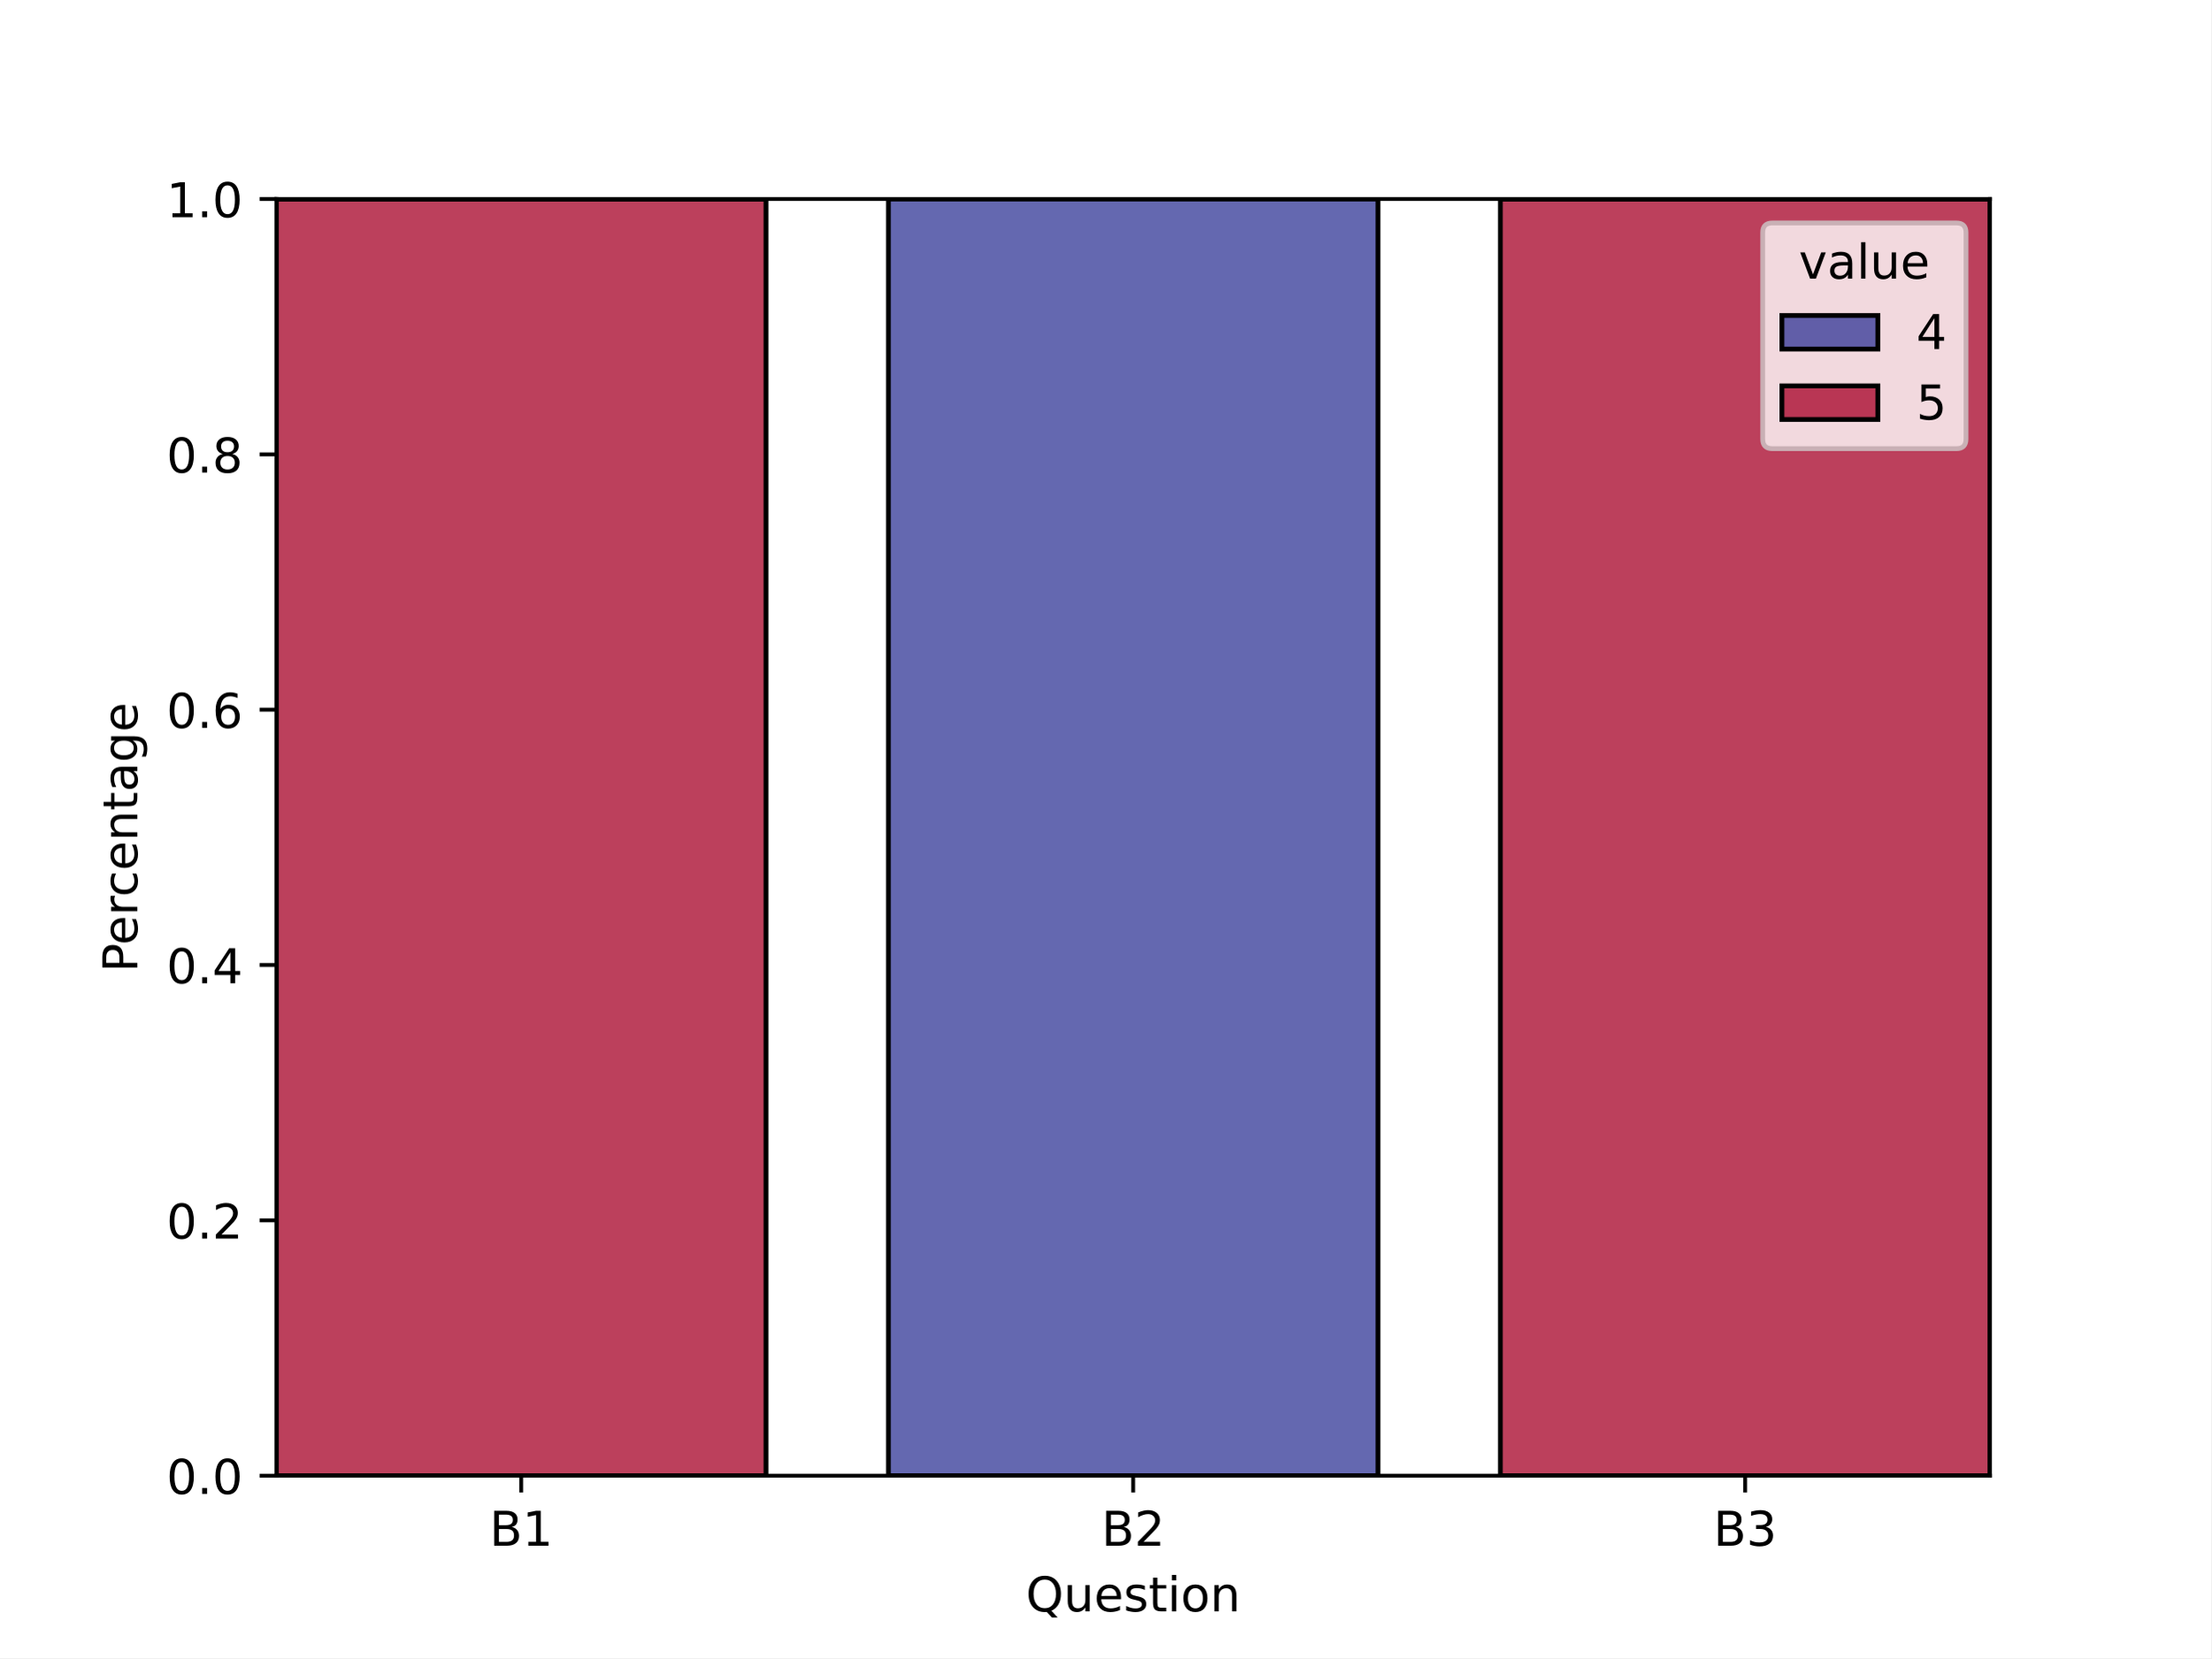
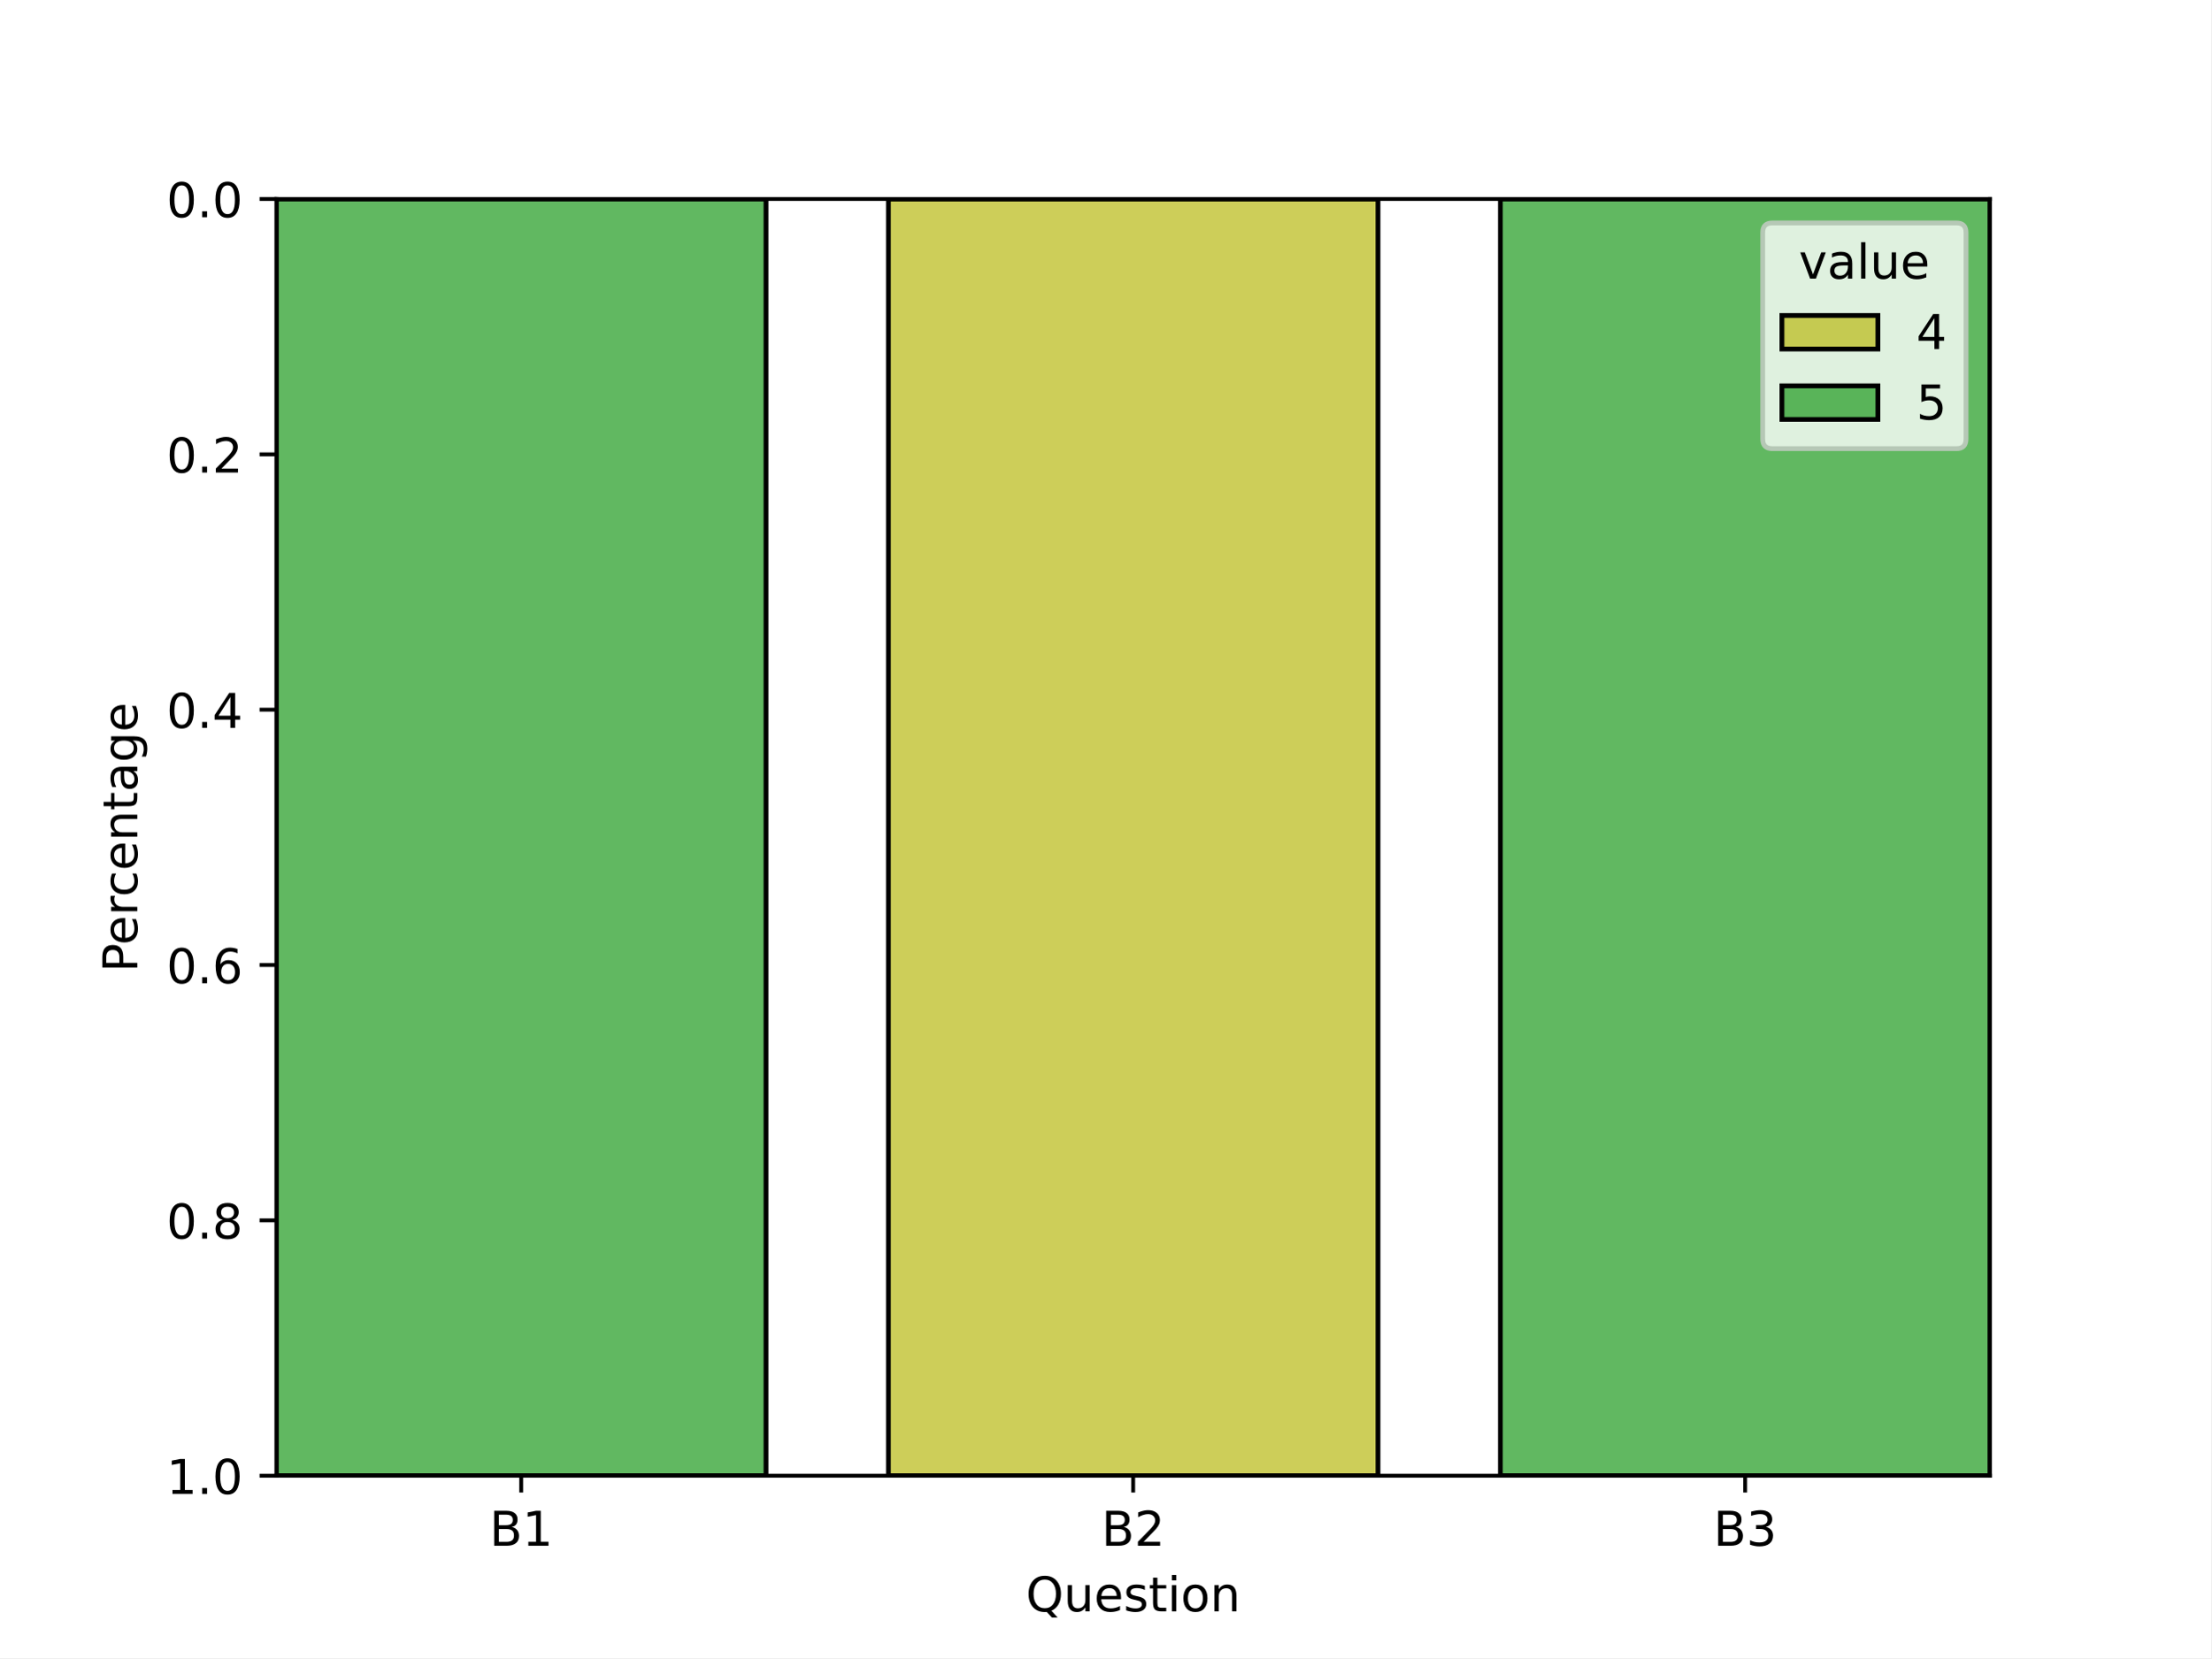
<svg xmlns="http://www.w3.org/2000/svg" xmlns:xlink="http://www.w3.org/1999/xlink" width="460.8pt" height="345.6pt" viewBox="0 0 460.8 345.6" version="1.1">
  <defs>
    <style type="text/css">*{stroke-linejoin: round; stroke-linecap: butt}</style>
  </defs>
  <g id="figure_1">
    <g id="patch_1">
      <path d="M 0 345.6  L 460.8 345.6  L 460.8 0  L 0 0  z " style="fill: #ffffff" />
    </g>
    <g id="axes_1">
      <g id="patch_2">
        <path d="M 57.6 307.584  L 414.72 307.584  L 414.72 41.472  L 57.6 41.472  z " style="fill: #ffffff" />
      </g>
      <g id="patch_3">
-         <path d="M 57.6 307.584  L 159.634 307.584  L 159.634 41.472  L 57.6 41.472  z " clip-path="url(#p3a201f390d)" style="fill: #a50026; fill-opacity: 0.75; stroke: #000000; stroke-linejoin: miter" />
+         <path d="M 57.6 41.472  L 159.634 41.472  L 159.634 307.584  L 57.6 307.584  z " clip-path="url(#p9189d9c542)" style="fill: #2ca02c; fill-opacity: 0.75; stroke: #000000; stroke-linejoin: miter" />
      </g>
      <g id="patch_4">
-         <path d="M 185.143 307.584  L 287.177 307.584  L 287.177 307.584  L 185.143 307.584  z " clip-path="url(#p3a201f390d)" style="fill: #a50026; fill-opacity: 0.75; stroke: #000000; stroke-linejoin: miter" />
+         <path d="M 185.143 41.472  L 287.177 41.472  L 287.177 41.472  L 185.143 41.472  z " clip-path="url(#p9189d9c542)" style="fill: #2ca02c; fill-opacity: 0.75; stroke: #000000; stroke-linejoin: miter" />
      </g>
      <g id="patch_5">
-         <path d="M 312.686 307.584  L 414.72 307.584  L 414.72 41.472  L 312.686 41.472  z " clip-path="url(#p3a201f390d)" style="fill: #a50026; fill-opacity: 0.75; stroke: #000000; stroke-linejoin: miter" />
+         <path d="M 312.686 41.472  L 414.72 41.472  L 414.72 307.584  L 312.686 307.584  z " clip-path="url(#p9189d9c542)" style="fill: #2ca02c; fill-opacity: 0.75; stroke: #000000; stroke-linejoin: miter" />
      </g>
      <g id="patch_6">
-         <path d="M 57.6 41.472  L 159.634 41.472  L 159.634 41.472  L 57.6 41.472  z " clip-path="url(#p3a201f390d)" style="fill: #313695; fill-opacity: 0.75; stroke: #000000; stroke-linejoin: miter" />
+         <path d="M 57.6 307.584  L 159.634 307.584  L 159.634 307.584  L 57.6 307.584  z " clip-path="url(#p9189d9c542)" style="fill: #bcbd22; fill-opacity: 0.75; stroke: #000000; stroke-linejoin: miter" />
      </g>
      <g id="patch_7">
-         <path d="M 185.143 307.584  L 287.177 307.584  L 287.177 41.472  L 185.143 41.472  z " clip-path="url(#p3a201f390d)" style="fill: #313695; fill-opacity: 0.75; stroke: #000000; stroke-linejoin: miter" />
+         <path d="M 185.143 41.472  L 287.177 41.472  L 287.177 307.584  L 185.143 307.584  z " clip-path="url(#p9189d9c542)" style="fill: #bcbd22; fill-opacity: 0.75; stroke: #000000; stroke-linejoin: miter" />
      </g>
      <g id="patch_8">
-         <path d="M 312.686 41.472  L 414.72 41.472  L 414.72 41.472  L 312.686 41.472  z " clip-path="url(#p3a201f390d)" style="fill: #313695; fill-opacity: 0.75; stroke: #000000; stroke-linejoin: miter" />
+         <path d="M 312.686 307.584  L 414.72 307.584  L 414.72 307.584  L 312.686 307.584  z " clip-path="url(#p9189d9c542)" style="fill: #bcbd22; fill-opacity: 0.75; stroke: #000000; stroke-linejoin: miter" />
      </g>
      <g id="matplotlib.axis_1">
        <g id="xtick_1">
          <g id="line2d_1">
            <defs>
-               <path id="ma3e7c5f6c2" d="M 0 0  L 0 3.5  " style="stroke: #000000; stroke-width: 0.8" />
-             </defs>
-             <g>
-               <use xlink:href="#ma3e7c5f6c2" x="108.617" y="307.584" style="stroke: #000000; stroke-width: 0.8" />
+               <path id="m05e6f0f7a7" d="M 0 0  L 0 3.5  " style="stroke: #000000; stroke-width: 0.8" />
+             </defs>
+             <g>
+               <use xlink:href="#m05e6f0f7a7" x="108.617" y="307.584" style="stroke: #000000; stroke-width: 0.8" />
            </g>
          </g>
          <g id="text_1">
            <g transform="translate(102.0054 322.1824) scale(0.1 -0.1)">
              <defs>
                <path id="DejaVuSans-42" d="M 1259 2228  L 1259 519  L 2272 519  Q 2781 519 3026 730  Q 3272 941 3272 1375  Q 3272 1813 3026 2020  Q 2781 2228 2272 2228  L 1259 2228  z M 1259 4147  L 1259 2741  L 2194 2741  Q 2656 2741 2882 2914  Q 3109 3088 3109 3444  Q 3109 3797 2882 3972  Q 2656 4147 2194 4147  L 1259 4147  z M 628 4666  L 2241 4666  Q 2963 4666 3353 4366  Q 3744 4066 3744 3513  Q 3744 3084 3544 2831  Q 3344 2578 2956 2516  Q 3422 2416 3680 2098  Q 3938 1781 3938 1306  Q 3938 681 3513 340  Q 3088 0 2303 0  L 628 0  L 628 4666  z " transform="scale(0.015625)" />
                <path id="DejaVuSans-31" d="M 794 531  L 1825 531  L 1825 4091  L 703 3866  L 703 4441  L 1819 4666  L 2450 4666  L 2450 531  L 3481 531  L 3481 0  L 794 0  L 794 531  z " transform="scale(0.015625)" />
              </defs>
              <use xlink:href="#DejaVuSans-42" />
              <use xlink:href="#DejaVuSans-31" x="68.604" />
            </g>
          </g>
        </g>
        <g id="xtick_2">
          <g id="line2d_2">
            <g>
-               <use xlink:href="#ma3e7c5f6c2" x="236.16" y="307.584" style="stroke: #000000; stroke-width: 0.8" />
+               <use xlink:href="#m05e6f0f7a7" x="236.16" y="307.584" style="stroke: #000000; stroke-width: 0.8" />
            </g>
          </g>
          <g id="text_2">
            <g transform="translate(229.5483 322.1824) scale(0.1 -0.1)">
              <defs>
                <path id="DejaVuSans-32" d="M 1228 531  L 3431 531  L 3431 0  L 469 0  L 469 531  Q 828 903 1448 1529  Q 2069 2156 2228 2338  Q 2531 2678 2651 2914  Q 2772 3150 2772 3378  Q 2772 3750 2511 3984  Q 2250 4219 1831 4219  Q 1534 4219 1204 4116  Q 875 4013 500 3803  L 500 4441  Q 881 4594 1212 4672  Q 1544 4750 1819 4750  Q 2544 4750 2975 4387  Q 3406 4025 3406 3419  Q 3406 3131 3298 2873  Q 3191 2616 2906 2266  Q 2828 2175 2409 1742  Q 1991 1309 1228 531  z " transform="scale(0.015625)" />
              </defs>
              <use xlink:href="#DejaVuSans-42" />
              <use xlink:href="#DejaVuSans-32" x="68.604" />
            </g>
          </g>
        </g>
        <g id="xtick_3">
          <g id="line2d_3">
            <g>
-               <use xlink:href="#ma3e7c5f6c2" x="363.703" y="307.584" style="stroke: #000000; stroke-width: 0.8" />
+               <use xlink:href="#m05e6f0f7a7" x="363.703" y="307.584" style="stroke: #000000; stroke-width: 0.8" />
            </g>
          </g>
          <g id="text_3">
            <g transform="translate(357.0911 322.1824) scale(0.1 -0.1)">
              <defs>
                <path id="DejaVuSans-33" d="M 2597 2516  Q 3050 2419 3304 2112  Q 3559 1806 3559 1356  Q 3559 666 3084 287  Q 2609 -91 1734 -91  Q 1441 -91 1130 -33  Q 819 25 488 141  L 488 750  Q 750 597 1062 519  Q 1375 441 1716 441  Q 2309 441 2620 675  Q 2931 909 2931 1356  Q 2931 1769 2642 2001  Q 2353 2234 1838 2234  L 1294 2234  L 1294 2753  L 1863 2753  Q 2328 2753 2575 2939  Q 2822 3125 2822 3475  Q 2822 3834 2567 4026  Q 2313 4219 1838 4219  Q 1578 4219 1281 4162  Q 984 4106 628 3988  L 628 4550  Q 988 4650 1302 4700  Q 1616 4750 1894 4750  Q 2613 4750 3031 4423  Q 3450 4097 3450 3541  Q 3450 3153 3228 2886  Q 3006 2619 2597 2516  z " transform="scale(0.015625)" />
              </defs>
              <use xlink:href="#DejaVuSans-42" />
              <use xlink:href="#DejaVuSans-33" x="68.604" />
            </g>
          </g>
        </g>
        <g id="text_4">
          <g transform="translate(213.7967 335.8606) scale(0.1 -0.1)">
            <defs>
              <path id="DejaVuSans-51" d="M 2522 4238  Q 1834 4238 1429 3725  Q 1025 3213 1025 2328  Q 1025 1447 1429 934  Q 1834 422 2522 422  Q 3209 422 3611 934  Q 4013 1447 4013 2328  Q 4013 3213 3611 3725  Q 3209 4238 2522 4238  z M 3406 84  L 4238 -825  L 3475 -825  L 2784 -78  Q 2681 -84 2626 -87  Q 2572 -91 2522 -91  Q 1538 -91 948 567  Q 359 1225 359 2328  Q 359 3434 948 4092  Q 1538 4750 2522 4750  Q 3503 4750 4090 4092  Q 4678 3434 4678 2328  Q 4678 1516 4351 937  Q 4025 359 3406 84  z " transform="scale(0.015625)" />
              <path id="DejaVuSans-75" d="M 544 1381  L 544 3500  L 1119 3500  L 1119 1403  Q 1119 906 1312 657  Q 1506 409 1894 409  Q 2359 409 2629 706  Q 2900 1003 2900 1516  L 2900 3500  L 3475 3500  L 3475 0  L 2900 0  L 2900 538  Q 2691 219 2414 64  Q 2138 -91 1772 -91  Q 1169 -91 856 284  Q 544 659 544 1381  z M 1991 3584  L 1991 3584  z " transform="scale(0.015625)" />
              <path id="DejaVuSans-65" d="M 3597 1894  L 3597 1613  L 953 1613  Q 991 1019 1311 708  Q 1631 397 2203 397  Q 2534 397 2845 478  Q 3156 559 3463 722  L 3463 178  Q 3153 47 2828 -22  Q 2503 -91 2169 -91  Q 1331 -91 842 396  Q 353 884 353 1716  Q 353 2575 817 3079  Q 1281 3584 2069 3584  Q 2775 3584 3186 3129  Q 3597 2675 3597 1894  z M 3022 2063  Q 3016 2534 2758 2815  Q 2500 3097 2075 3097  Q 1594 3097 1305 2825  Q 1016 2553 972 2059  L 3022 2063  z " transform="scale(0.015625)" />
              <path id="DejaVuSans-73" d="M 2834 3397  L 2834 2853  Q 2591 2978 2328 3040  Q 2066 3103 1784 3103  Q 1356 3103 1142 2972  Q 928 2841 928 2578  Q 928 2378 1081 2264  Q 1234 2150 1697 2047  L 1894 2003  Q 2506 1872 2764 1633  Q 3022 1394 3022 966  Q 3022 478 2636 193  Q 2250 -91 1575 -91  Q 1294 -91 989 -36  Q 684 19 347 128  L 347 722  Q 666 556 975 473  Q 1284 391 1588 391  Q 1994 391 2212 530  Q 2431 669 2431 922  Q 2431 1156 2273 1281  Q 2116 1406 1581 1522  L 1381 1569  Q 847 1681 609 1914  Q 372 2147 372 2553  Q 372 3047 722 3315  Q 1072 3584 1716 3584  Q 2034 3584 2315 3537  Q 2597 3491 2834 3397  z " transform="scale(0.015625)" />
              <path id="DejaVuSans-74" d="M 1172 4494  L 1172 3500  L 2356 3500  L 2356 3053  L 1172 3053  L 1172 1153  Q 1172 725 1289 603  Q 1406 481 1766 481  L 2356 481  L 2356 0  L 1766 0  Q 1100 0 847 248  Q 594 497 594 1153  L 594 3053  L 172 3053  L 172 3500  L 594 3500  L 594 4494  L 1172 4494  z " transform="scale(0.015625)" />
              <path id="DejaVuSans-69" d="M 603 3500  L 1178 3500  L 1178 0  L 603 0  L 603 3500  z M 603 4863  L 1178 4863  L 1178 4134  L 603 4134  L 603 4863  z " transform="scale(0.015625)" />
              <path id="DejaVuSans-6f" d="M 1959 3097  Q 1497 3097 1228 2736  Q 959 2375 959 1747  Q 959 1119 1226 758  Q 1494 397 1959 397  Q 2419 397 2687 759  Q 2956 1122 2956 1747  Q 2956 2369 2687 2733  Q 2419 3097 1959 3097  z M 1959 3584  Q 2709 3584 3137 3096  Q 3566 2609 3566 1747  Q 3566 888 3137 398  Q 2709 -91 1959 -91  Q 1206 -91 779 398  Q 353 888 353 1747  Q 353 2609 779 3096  Q 1206 3584 1959 3584  z " transform="scale(0.015625)" />
              <path id="DejaVuSans-6e" d="M 3513 2113  L 3513 0  L 2938 0  L 2938 2094  Q 2938 2591 2744 2837  Q 2550 3084 2163 3084  Q 1697 3084 1428 2787  Q 1159 2491 1159 1978  L 1159 0  L 581 0  L 581 3500  L 1159 3500  L 1159 2956  Q 1366 3272 1645 3428  Q 1925 3584 2291 3584  Q 2894 3584 3203 3211  Q 3513 2838 3513 2113  z " transform="scale(0.015625)" />
            </defs>
            <use xlink:href="#DejaVuSans-51" />
            <use xlink:href="#DejaVuSans-75" x="78.711" />
            <use xlink:href="#DejaVuSans-65" x="142.09" />
            <use xlink:href="#DejaVuSans-73" x="203.613" />
            <use xlink:href="#DejaVuSans-74" x="255.713" />
            <use xlink:href="#DejaVuSans-69" x="294.922" />
            <use xlink:href="#DejaVuSans-6f" x="322.705" />
            <use xlink:href="#DejaVuSans-6e" x="383.887" />
          </g>
        </g>
      </g>
      <g id="matplotlib.axis_2">
        <g id="ytick_1">
          <g id="line2d_4">
            <defs>
-               <path id="m426b67aa5b" d="M 0 0  L -3.5 0  " style="stroke: #000000; stroke-width: 0.8" />
-             </defs>
-             <g>
-               <use xlink:href="#m426b67aa5b" x="57.6" y="307.584" style="stroke: #000000; stroke-width: 0.8" />
+               <path id="mecca1f47c8" d="M 0 0  L -3.5 0  " style="stroke: #000000; stroke-width: 0.8" />
+             </defs>
+             <g>
+               <use xlink:href="#mecca1f47c8" x="57.6" y="41.472" style="stroke: #000000; stroke-width: 0.8" />
            </g>
          </g>
          <g id="text_5">
-             <g transform="translate(34.69687 311.3832) scale(0.1 -0.1)">
+             <g transform="translate(34.69687 45.27122) scale(0.1 -0.1)">
              <defs>
                <path id="DejaVuSans-30" d="M 2034 4250  Q 1547 4250 1301 3770  Q 1056 3291 1056 2328  Q 1056 1369 1301 889  Q 1547 409 2034 409  Q 2525 409 2770 889  Q 3016 1369 3016 2328  Q 3016 3291 2770 3770  Q 2525 4250 2034 4250  z M 2034 4750  Q 2819 4750 3233 4129  Q 3647 3509 3647 2328  Q 3647 1150 3233 529  Q 2819 -91 2034 -91  Q 1250 -91 836 529  Q 422 1150 422 2328  Q 422 3509 836 4129  Q 1250 4750 2034 4750  z " transform="scale(0.015625)" />
                <path id="DejaVuSans-2e" d="M 684 794  L 1344 794  L 1344 0  L 684 0  L 684 794  z " transform="scale(0.015625)" />
              </defs>
              <use xlink:href="#DejaVuSans-30" />
              <use xlink:href="#DejaVuSans-2e" x="63.623" />
              <use xlink:href="#DejaVuSans-30" x="95.41" />
            </g>
          </g>
        </g>
        <g id="ytick_2">
          <g id="line2d_5">
            <g>
-               <use xlink:href="#m426b67aa5b" x="57.6" y="254.362" style="stroke: #000000; stroke-width: 0.8" />
+               <use xlink:href="#mecca1f47c8" x="57.6" y="94.694" style="stroke: #000000; stroke-width: 0.8" />
            </g>
          </g>
          <g id="text_6">
-             <g transform="translate(34.69687 258.1608) scale(0.1 -0.1)">
+             <g transform="translate(34.69687 98.49362) scale(0.1 -0.1)">
              <use xlink:href="#DejaVuSans-30" />
              <use xlink:href="#DejaVuSans-2e" x="63.623" />
              <use xlink:href="#DejaVuSans-32" x="95.41" />
            </g>
          </g>
        </g>
        <g id="ytick_3">
          <g id="line2d_6">
            <g>
-               <use xlink:href="#m426b67aa5b" x="57.6" y="201.139" style="stroke: #000000; stroke-width: 0.8" />
+               <use xlink:href="#mecca1f47c8" x="57.6" y="147.917" style="stroke: #000000; stroke-width: 0.8" />
            </g>
          </g>
          <g id="text_7">
-             <g transform="translate(34.69687 204.9384) scale(0.1 -0.1)">
+             <g transform="translate(34.69687 151.716) scale(0.1 -0.1)">
              <defs>
                <path id="DejaVuSans-34" d="M 2419 4116  L 825 1625  L 2419 1625  L 2419 4116  z M 2253 4666  L 3047 4666  L 3047 1625  L 3713 1625  L 3713 1100  L 3047 1100  L 3047 0  L 2419 0  L 2419 1100  L 313 1100  L 313 1709  L 2253 4666  z " transform="scale(0.015625)" />
              </defs>
              <use xlink:href="#DejaVuSans-30" />
              <use xlink:href="#DejaVuSans-2e" x="63.623" />
              <use xlink:href="#DejaVuSans-34" x="95.41" />
            </g>
          </g>
        </g>
        <g id="ytick_4">
          <g id="line2d_7">
            <g>
-               <use xlink:href="#m426b67aa5b" x="57.6" y="147.917" style="stroke: #000000; stroke-width: 0.8" />
+               <use xlink:href="#mecca1f47c8" x="57.6" y="201.139" style="stroke: #000000; stroke-width: 0.8" />
            </g>
          </g>
          <g id="text_8">
-             <g transform="translate(34.69687 151.716) scale(0.1 -0.1)">
+             <g transform="translate(34.69687 204.9384) scale(0.1 -0.1)">
              <defs>
                <path id="DejaVuSans-36" d="M 2113 2584  Q 1688 2584 1439 2293  Q 1191 2003 1191 1497  Q 1191 994 1439 701  Q 1688 409 2113 409  Q 2538 409 2786 701  Q 3034 994 3034 1497  Q 3034 2003 2786 2293  Q 2538 2584 2113 2584  z M 3366 4563  L 3366 3988  Q 3128 4100 2886 4159  Q 2644 4219 2406 4219  Q 1781 4219 1451 3797  Q 1122 3375 1075 2522  Q 1259 2794 1537 2939  Q 1816 3084 2150 3084  Q 2853 3084 3261 2657  Q 3669 2231 3669 1497  Q 3669 778 3244 343  Q 2819 -91 2113 -91  Q 1303 -91 875 529  Q 447 1150 447 2328  Q 447 3434 972 4092  Q 1497 4750 2381 4750  Q 2619 4750 2861 4703  Q 3103 4656 3366 4563  z " transform="scale(0.015625)" />
              </defs>
              <use xlink:href="#DejaVuSans-30" />
              <use xlink:href="#DejaVuSans-2e" x="63.623" />
              <use xlink:href="#DejaVuSans-36" x="95.41" />
            </g>
          </g>
        </g>
        <g id="ytick_5">
          <g id="line2d_8">
            <g>
-               <use xlink:href="#m426b67aa5b" x="57.6" y="94.694" style="stroke: #000000; stroke-width: 0.8" />
+               <use xlink:href="#mecca1f47c8" x="57.6" y="254.362" style="stroke: #000000; stroke-width: 0.8" />
            </g>
          </g>
          <g id="text_9">
-             <g transform="translate(34.69687 98.49362) scale(0.1 -0.1)">
+             <g transform="translate(34.69687 258.1608) scale(0.1 -0.1)">
              <defs>
                <path id="DejaVuSans-38" d="M 2034 2216  Q 1584 2216 1326 1975  Q 1069 1734 1069 1313  Q 1069 891 1326 650  Q 1584 409 2034 409  Q 2484 409 2743 651  Q 3003 894 3003 1313  Q 3003 1734 2745 1975  Q 2488 2216 2034 2216  z M 1403 2484  Q 997 2584 770 2862  Q 544 3141 544 3541  Q 544 4100 942 4425  Q 1341 4750 2034 4750  Q 2731 4750 3128 4425  Q 3525 4100 3525 3541  Q 3525 3141 3298 2862  Q 3072 2584 2669 2484  Q 3125 2378 3379 2068  Q 3634 1759 3634 1313  Q 3634 634 3220 271  Q 2806 -91 2034 -91  Q 1263 -91 848 271  Q 434 634 434 1313  Q 434 1759 690 2068  Q 947 2378 1403 2484  z M 1172 3481  Q 1172 3119 1398 2916  Q 1625 2713 2034 2713  Q 2441 2713 2670 2916  Q 2900 3119 2900 3481  Q 2900 3844 2670 4047  Q 2441 4250 2034 4250  Q 1625 4250 1398 4047  Q 1172 3844 1172 3481  z " transform="scale(0.015625)" />
              </defs>
              <use xlink:href="#DejaVuSans-30" />
              <use xlink:href="#DejaVuSans-2e" x="63.623" />
              <use xlink:href="#DejaVuSans-38" x="95.41" />
            </g>
          </g>
        </g>
        <g id="ytick_6">
          <g id="line2d_9">
            <g>
-               <use xlink:href="#m426b67aa5b" x="57.6" y="41.472" style="stroke: #000000; stroke-width: 0.8" />
+               <use xlink:href="#mecca1f47c8" x="57.6" y="307.584" style="stroke: #000000; stroke-width: 0.8" />
            </g>
          </g>
          <g id="text_10">
-             <g transform="translate(34.69687 45.27122) scale(0.1 -0.1)">
+             <g transform="translate(34.69687 311.3832) scale(0.1 -0.1)">
              <use xlink:href="#DejaVuSans-31" />
              <use xlink:href="#DejaVuSans-2e" x="63.623" />
              <use xlink:href="#DejaVuSans-30" x="95.41" />
            </g>
          </g>
        </g>
        <g id="text_11">
          <g transform="translate(28.61719 202.6507) rotate(-90) scale(0.1 -0.1)">
            <defs>
              <path id="DejaVuSans-50" d="M 1259 4147  L 1259 2394  L 2053 2394  Q 2494 2394 2734 2622  Q 2975 2850 2975 3272  Q 2975 3691 2734 3919  Q 2494 4147 2053 4147  L 1259 4147  z M 628 4666  L 2053 4666  Q 2838 4666 3239 4311  Q 3641 3956 3641 3272  Q 3641 2581 3239 2228  Q 2838 1875 2053 1875  L 1259 1875  L 1259 0  L 628 0  L 628 4666  z " transform="scale(0.015625)" />
              <path id="DejaVuSans-72" d="M 2631 2963  Q 2534 3019 2420 3045  Q 2306 3072 2169 3072  Q 1681 3072 1420 2755  Q 1159 2438 1159 1844  L 1159 0  L 581 0  L 581 3500  L 1159 3500  L 1159 2956  Q 1341 3275 1631 3429  Q 1922 3584 2338 3584  Q 2397 3584 2469 3576  Q 2541 3569 2628 3553  L 2631 2963  z " transform="scale(0.015625)" />
              <path id="DejaVuSans-63" d="M 3122 3366  L 3122 2828  Q 2878 2963 2633 3030  Q 2388 3097 2138 3097  Q 1578 3097 1268 2742  Q 959 2388 959 1747  Q 959 1106 1268 751  Q 1578 397 2138 397  Q 2388 397 2633 464  Q 2878 531 3122 666  L 3122 134  Q 2881 22 2623 -34  Q 2366 -91 2075 -91  Q 1284 -91 818 406  Q 353 903 353 1747  Q 353 2603 823 3093  Q 1294 3584 2113 3584  Q 2378 3584 2631 3529  Q 2884 3475 3122 3366  z " transform="scale(0.015625)" />
              <path id="DejaVuSans-61" d="M 2194 1759  Q 1497 1759 1228 1600  Q 959 1441 959 1056  Q 959 750 1161 570  Q 1363 391 1709 391  Q 2188 391 2477 730  Q 2766 1069 2766 1631  L 2766 1759  L 2194 1759  z M 3341 1997  L 3341 0  L 2766 0  L 2766 531  Q 2569 213 2275 61  Q 1981 -91 1556 -91  Q 1019 -91 701 211  Q 384 513 384 1019  Q 384 1609 779 1909  Q 1175 2209 1959 2209  L 2766 2209  L 2766 2266  Q 2766 2663 2505 2880  Q 2244 3097 1772 3097  Q 1472 3097 1187 3025  Q 903 2953 641 2809  L 641 3341  Q 956 3463 1253 3523  Q 1550 3584 1831 3584  Q 2591 3584 2966 3190  Q 3341 2797 3341 1997  z " transform="scale(0.015625)" />
              <path id="DejaVuSans-67" d="M 2906 1791  Q 2906 2416 2648 2759  Q 2391 3103 1925 3103  Q 1463 3103 1205 2759  Q 947 2416 947 1791  Q 947 1169 1205 825  Q 1463 481 1925 481  Q 2391 481 2648 825  Q 2906 1169 2906 1791  z M 3481 434  Q 3481 -459 3084 -895  Q 2688 -1331 1869 -1331  Q 1566 -1331 1297 -1286  Q 1028 -1241 775 -1147  L 775 -588  Q 1028 -725 1275 -790  Q 1522 -856 1778 -856  Q 2344 -856 2625 -561  Q 2906 -266 2906 331  L 2906 616  Q 2728 306 2450 153  Q 2172 0 1784 0  Q 1141 0 747 490  Q 353 981 353 1791  Q 353 2603 747 3093  Q 1141 3584 1784 3584  Q 2172 3584 2450 3431  Q 2728 3278 2906 2969  L 2906 3500  L 3481 3500  L 3481 434  z " transform="scale(0.015625)" />
            </defs>
            <use xlink:href="#DejaVuSans-50" />
            <use xlink:href="#DejaVuSans-65" x="56.678" />
            <use xlink:href="#DejaVuSans-72" x="118.201" />
            <use xlink:href="#DejaVuSans-63" x="157.064" />
            <use xlink:href="#DejaVuSans-65" x="212.045" />
            <use xlink:href="#DejaVuSans-6e" x="273.568" />
            <use xlink:href="#DejaVuSans-74" x="336.947" />
            <use xlink:href="#DejaVuSans-61" x="376.156" />
            <use xlink:href="#DejaVuSans-67" x="437.436" />
            <use xlink:href="#DejaVuSans-65" x="500.912" />
          </g>
        </g>
      </g>
      <g id="patch_9">
        <path d="M 57.6 307.584  L 57.6 41.472  " style="fill: none; stroke: #000000; stroke-width: 0.8; stroke-linejoin: miter; stroke-linecap: square" />
      </g>
      <g id="patch_10">
        <path d="M 414.72 307.584  L 414.72 41.472  " style="fill: none; stroke: #000000; stroke-width: 0.8; stroke-linejoin: miter; stroke-linecap: square" />
      </g>
      <g id="patch_11">
        <path d="M 57.6 307.584  L 414.72 307.584  " style="fill: none; stroke: #000000; stroke-width: 0.8; stroke-linejoin: miter; stroke-linecap: square" />
      </g>
      <g id="patch_12">
        <path d="M 57.6 41.472  L 414.72 41.472  " style="fill: none; stroke: #000000; stroke-width: 0.8; stroke-linejoin: miter; stroke-linecap: square" />
      </g>
      <g id="legend_1">
        <g id="patch_13">
          <path d="M 369.358 93.506  L 407.72 93.506  Q 409.72 93.506 409.72 91.506  L 409.72 48.472  Q 409.72 46.472 407.72 46.472  L 369.358 46.472  Q 367.358 46.472 367.358 48.472  L 367.358 91.506  Q 367.358 93.506 369.358 93.506  z " style="fill: #ffffff; opacity: 0.8; stroke: #cccccc; stroke-linejoin: miter" />
        </g>
        <g id="text_12">
          <g transform="translate(374.8809 58.07044) scale(0.1 -0.1)">
            <defs>
              <path id="DejaVuSans-76" d="M 191 3500  L 800 3500  L 1894 563  L 2988 3500  L 3597 3500  L 2284 0  L 1503 0  L 191 3500  z " transform="scale(0.015625)" />
              <path id="DejaVuSans-6c" d="M 603 4863  L 1178 4863  L 1178 0  L 603 0  L 603 4863  z " transform="scale(0.015625)" />
            </defs>
            <use xlink:href="#DejaVuSans-76" />
            <use xlink:href="#DejaVuSans-61" x="59.18" />
            <use xlink:href="#DejaVuSans-6c" x="120.459" />
            <use xlink:href="#DejaVuSans-75" x="148.242" />
            <use xlink:href="#DejaVuSans-65" x="211.621" />
          </g>
        </g>
        <g id="patch_14">
-           <path d="M 371.358 72.749  L 391.358 72.749  L 391.358 65.749  L 371.358 65.749  z " style="fill: #313695; fill-opacity: 0.75; stroke: #000000; stroke-linejoin: miter" />
+           <path d="M 371.358 72.749  L 391.358 72.749  L 391.358 65.749  L 371.358 65.749  z " style="fill: #bcbd22; fill-opacity: 0.75; stroke: #000000; stroke-linejoin: miter" />
        </g>
        <g id="text_13">
          <g transform="translate(399.3575 72.74856) scale(0.1 -0.1)">
            <use xlink:href="#DejaVuSans-34" />
          </g>
        </g>
        <g id="patch_15">
-           <path d="M 371.358 87.427  L 391.358 87.427  L 391.358 80.427  L 371.358 80.427  z " style="fill: #a50026; fill-opacity: 0.75; stroke: #000000; stroke-linejoin: miter" />
+           <path d="M 371.358 87.427  L 391.358 87.427  L 391.358 80.427  L 371.358 80.427  z " style="fill: #2ca02c; fill-opacity: 0.75; stroke: #000000; stroke-linejoin: miter" />
        </g>
        <g id="text_14">
          <g transform="translate(399.3575 87.42669) scale(0.1 -0.1)">
            <defs>
              <path id="DejaVuSans-35" d="M 691 4666  L 3169 4666  L 3169 4134  L 1269 4134  L 1269 2991  Q 1406 3038 1543 3061  Q 1681 3084 1819 3084  Q 2600 3084 3056 2656  Q 3513 2228 3513 1497  Q 3513 744 3044 326  Q 2575 -91 1722 -91  Q 1428 -91 1123 -41  Q 819 9 494 109  L 494 744  Q 775 591 1075 516  Q 1375 441 1709 441  Q 2250 441 2565 725  Q 2881 1009 2881 1497  Q 2881 1984 2565 2268  Q 2250 2553 1709 2553  Q 1456 2553 1204 2497  Q 953 2441 691 2322  L 691 4666  z " transform="scale(0.015625)" />
            </defs>
            <use xlink:href="#DejaVuSans-35" />
          </g>
        </g>
      </g>
    </g>
  </g>
  <defs>
-     <clipPath id="p3a201f390d">
+     <clipPath id="p9189d9c542">
      <rect x="57.6" y="41.472" width="357.12" height="266.112" />
    </clipPath>
  </defs>
</svg>
